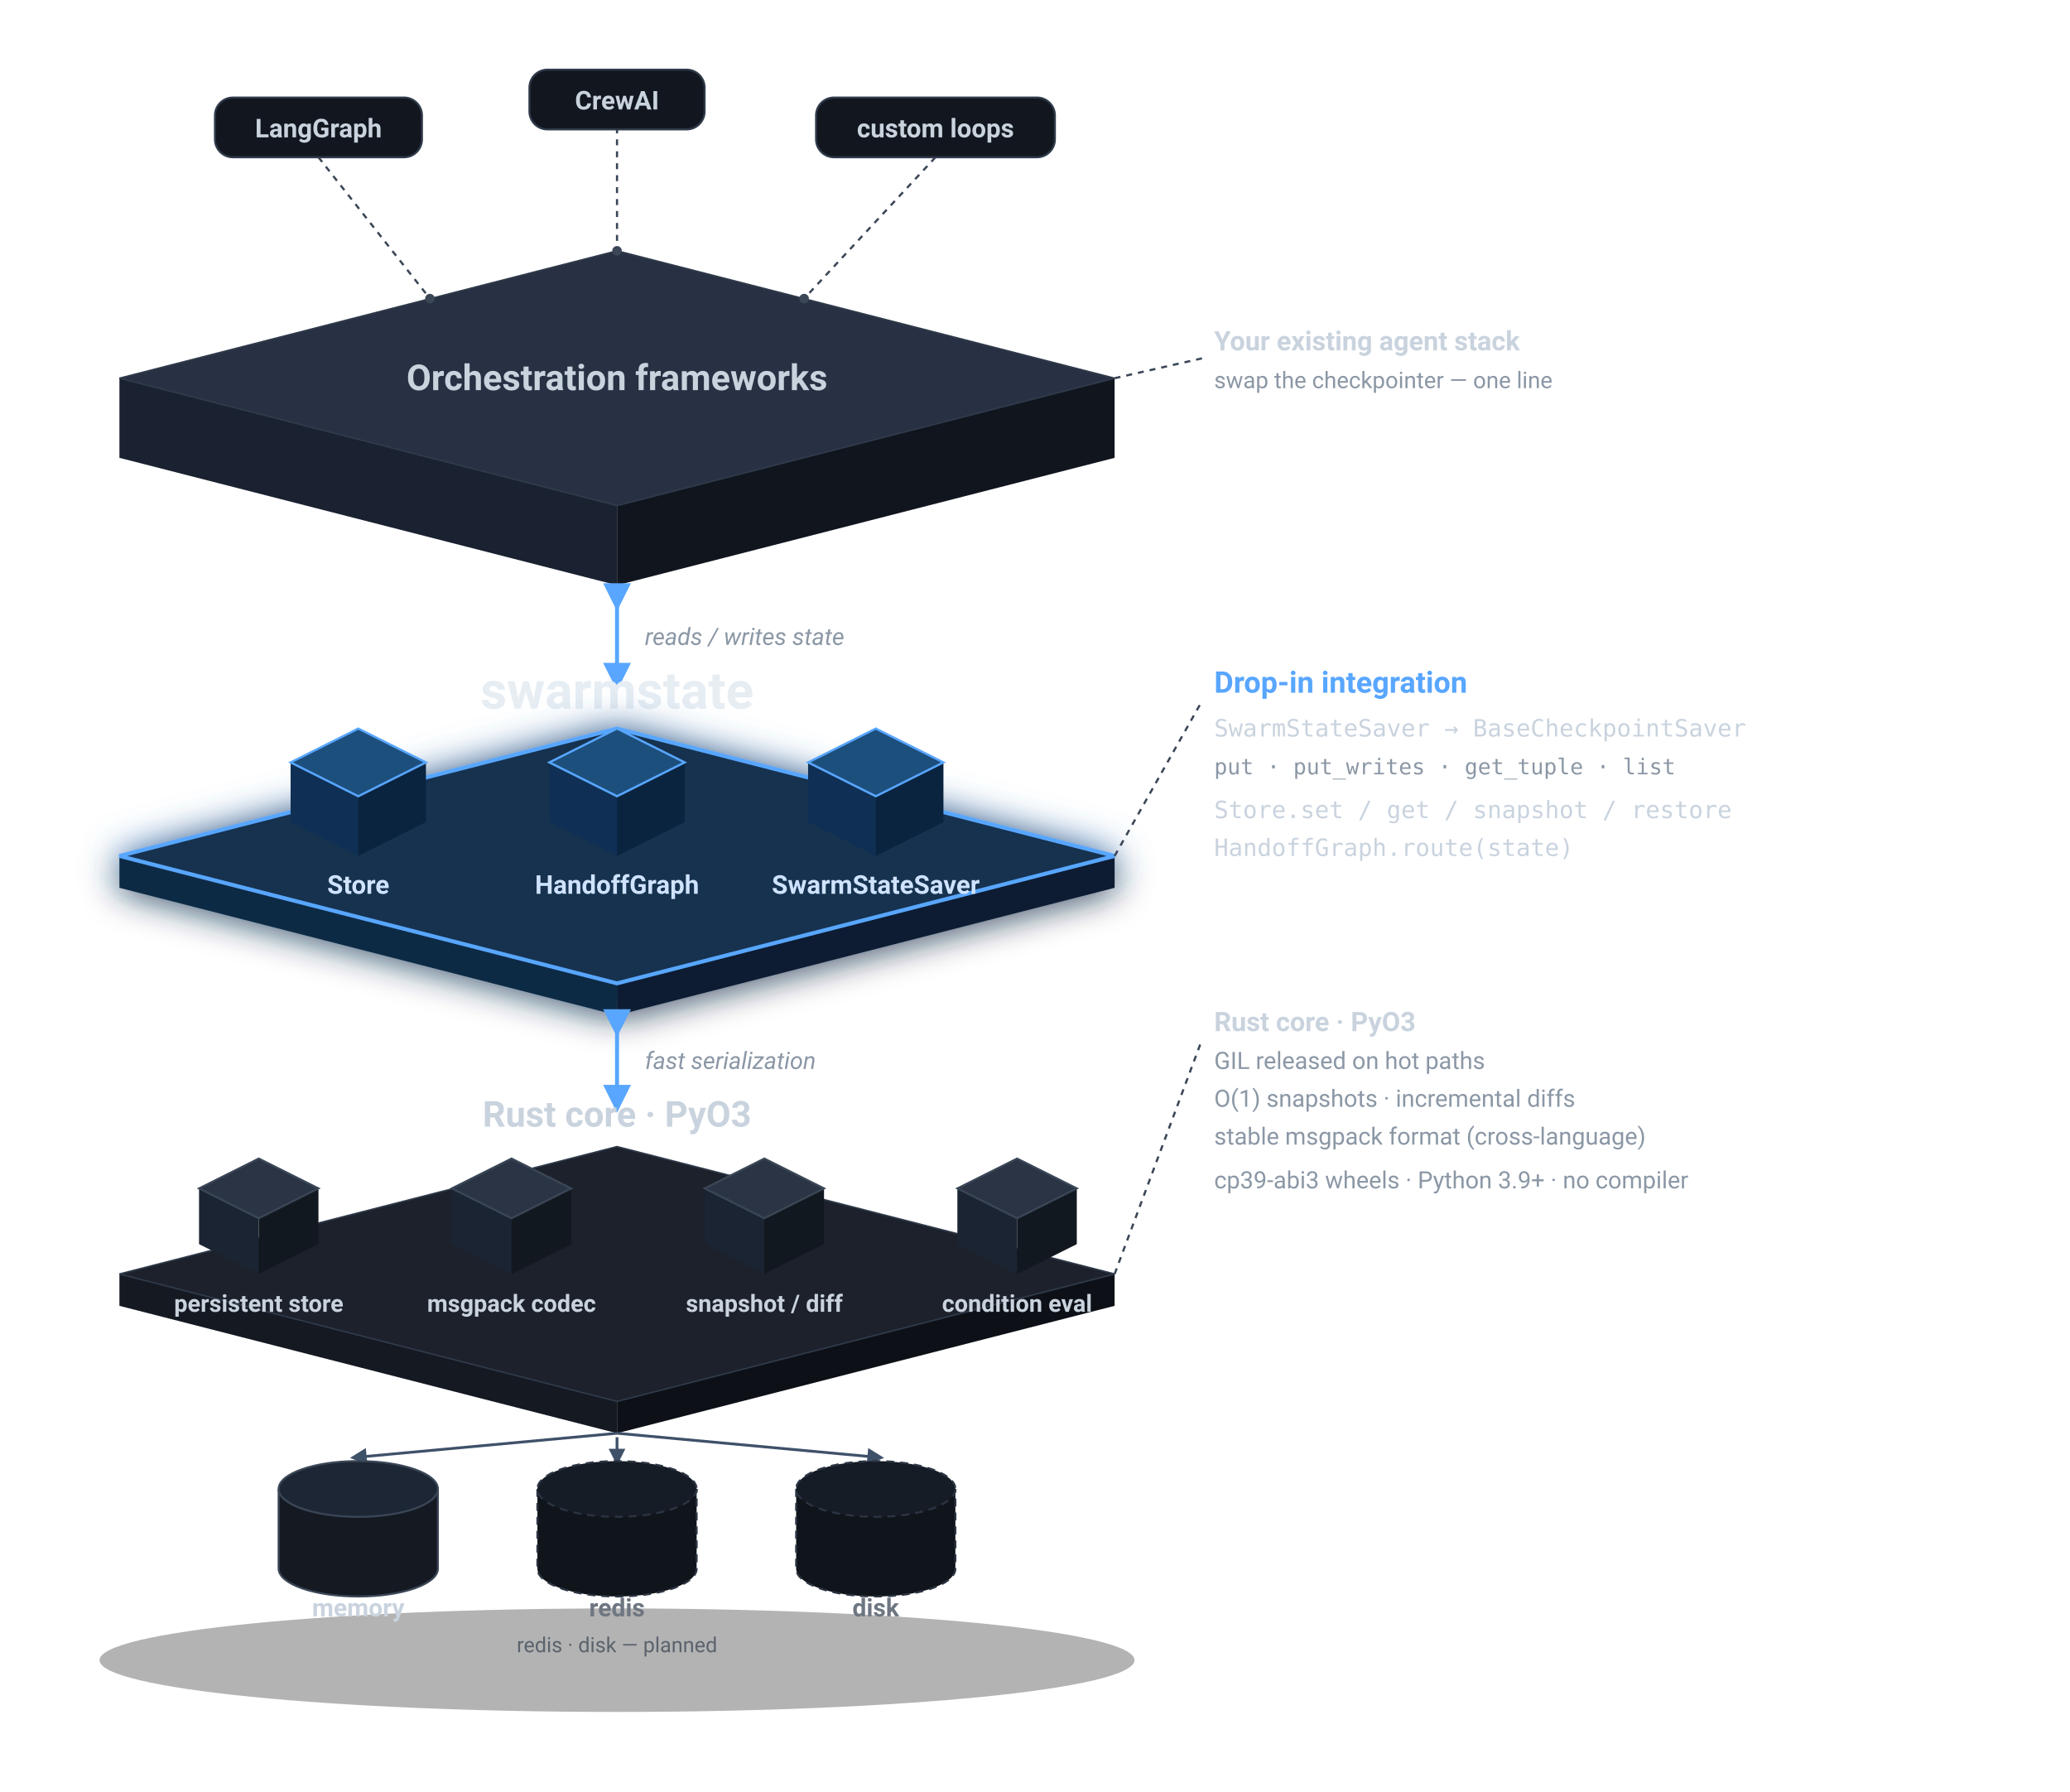
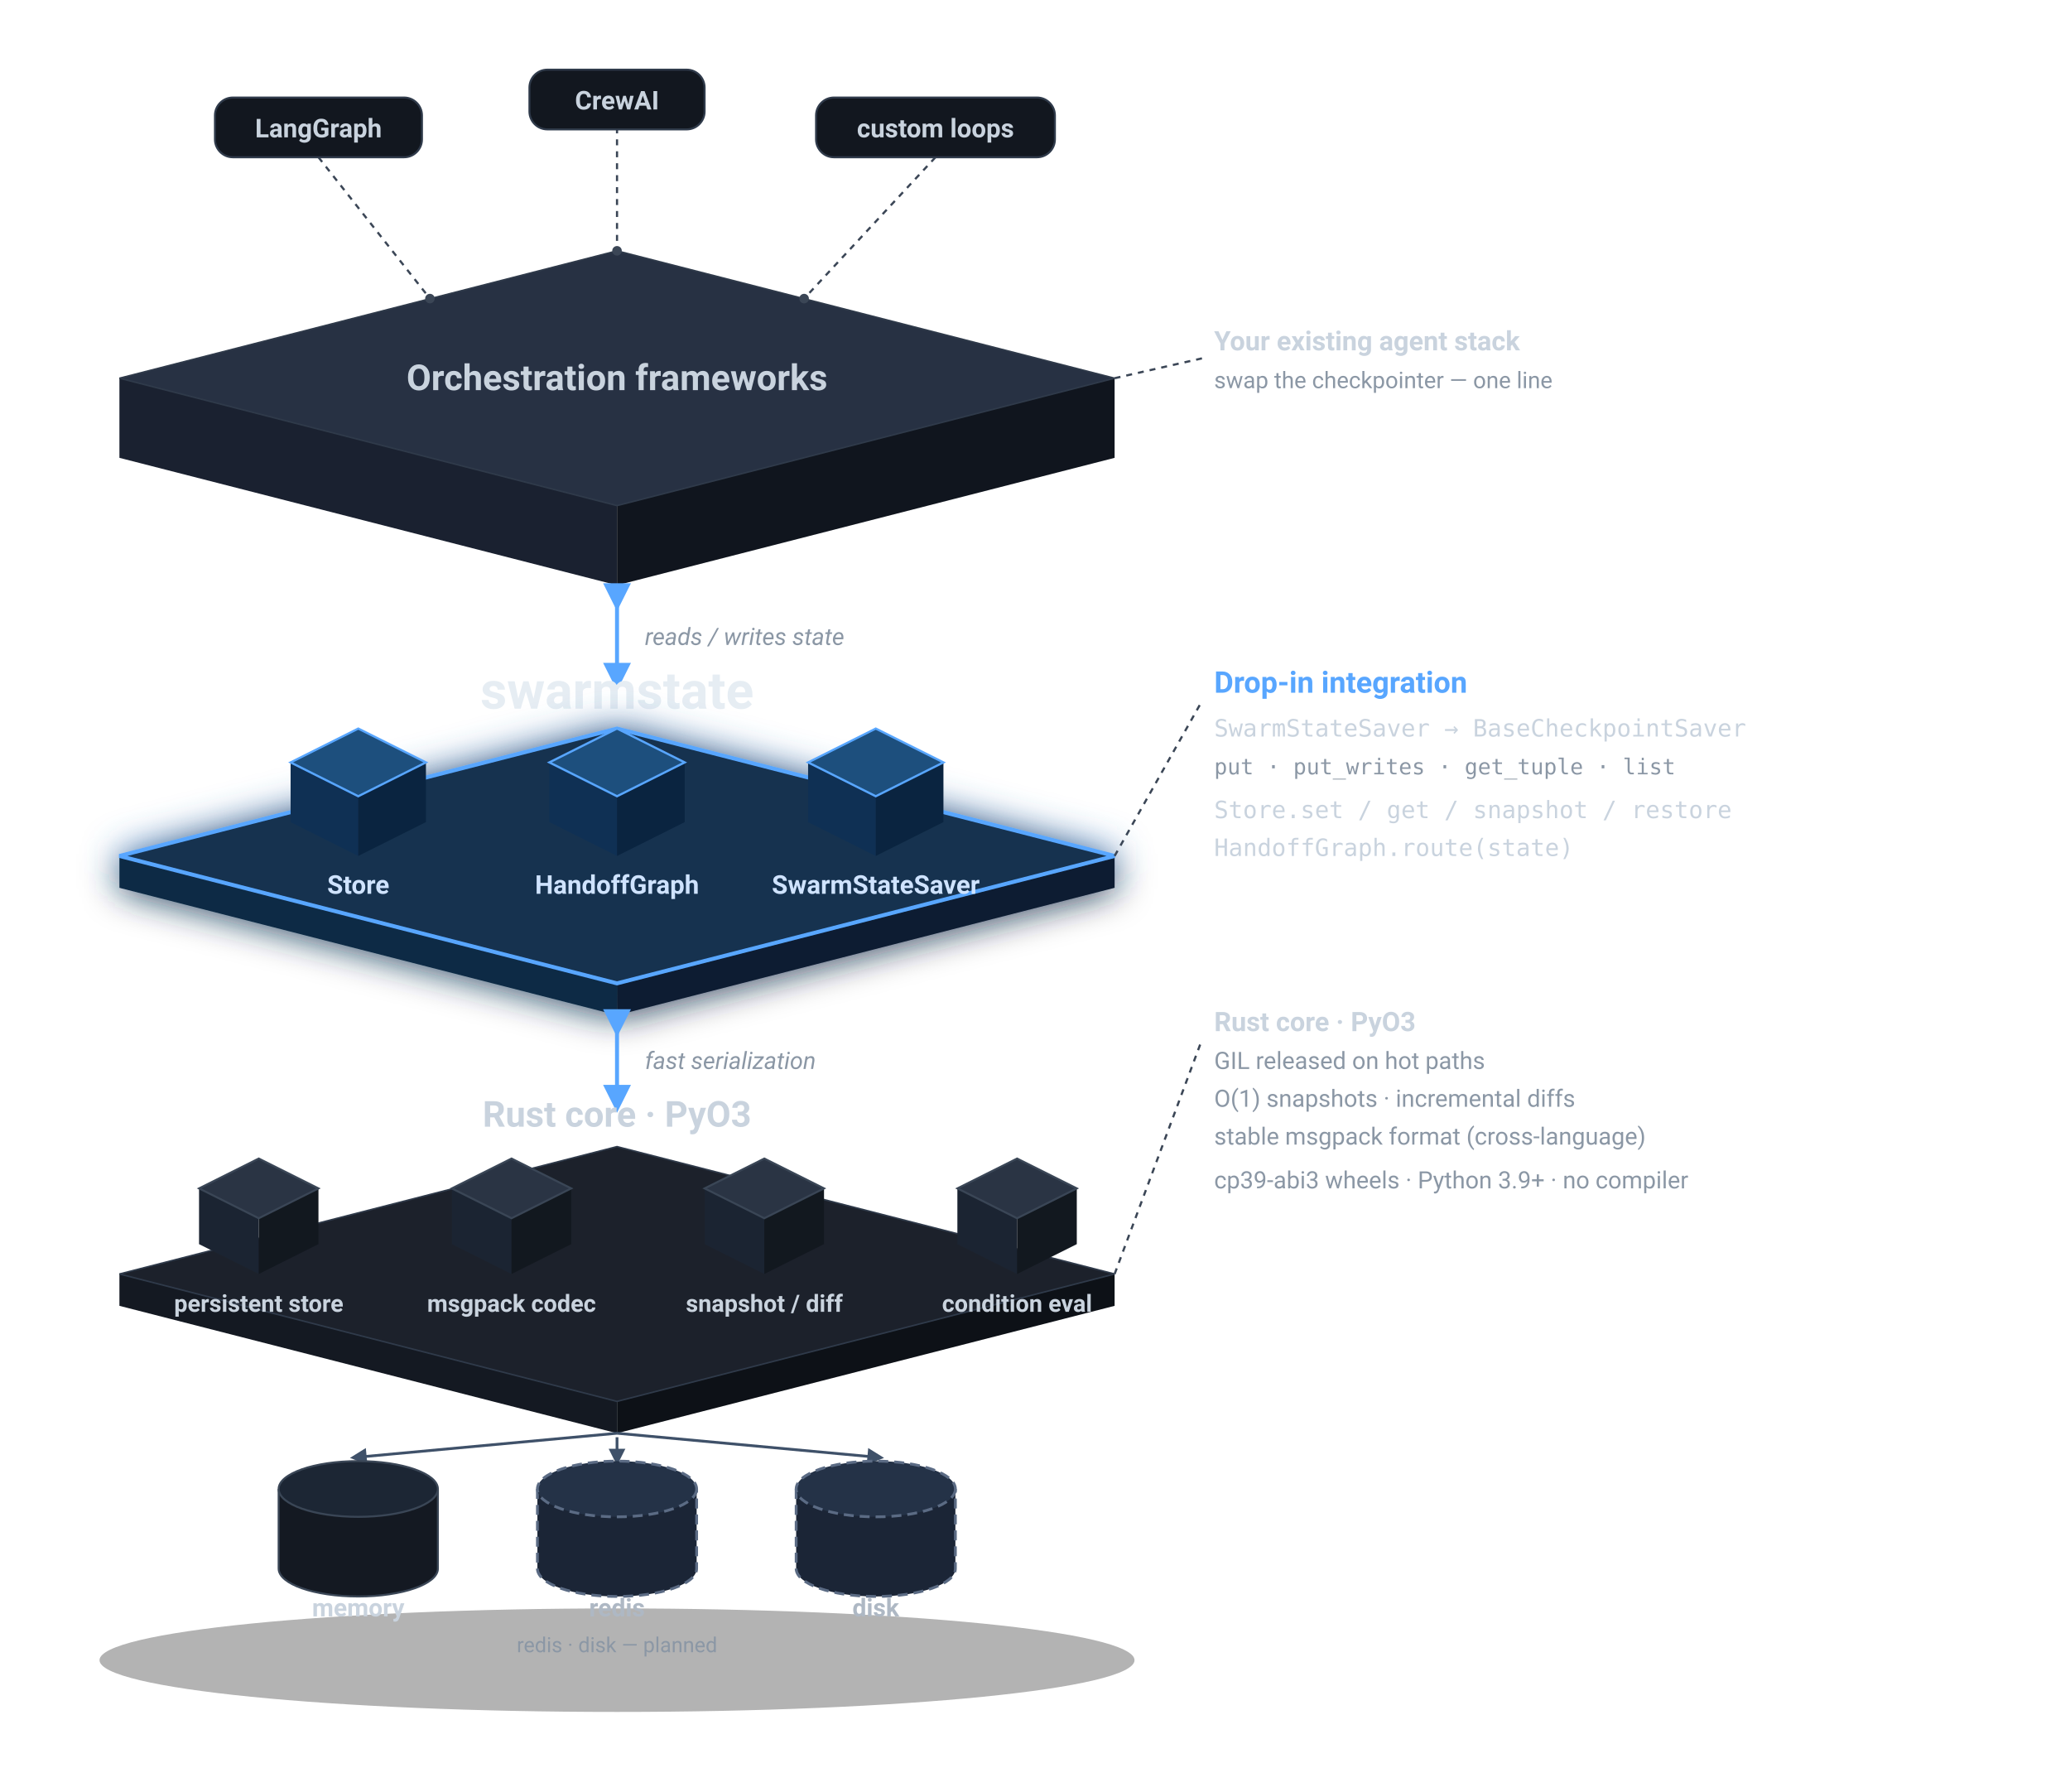
<svg xmlns="http://www.w3.org/2000/svg" viewBox="120 0 1040 900" role="img" aria-label="Isometric architecture. Top: orchestration frameworks (LangGraph, CrewAI, custom loops). Middle: the swarmstate Python API, shown as three isometric component blocks — Store, HandoffGraph and SwarmStateSaver. Bottom: the Rust core as four isometric blocks — persistent store, msgpack codec, snapshot/diff engine and condition evaluator — over isometric memory, redis and disk storage cylinders. Side notes describe the drop-in checkpointer API, GIL-released hot paths, the stable msgpack format and abi3 wheels.">
  <defs>
    <style>
      .lbl  { font-family: -apple-system, BlinkMacSystemFont, "Segoe UI", Roboto, Helvetica, Arial, sans-serif; font-weight: 700; }
      .sub  { font-family: -apple-system, BlinkMacSystemFont, "Segoe UI", Roboto, Helvetica, Arial, sans-serif; font-weight: 400; }
      .conn { font-family: -apple-system, BlinkMacSystemFont, "Segoe UI", Roboto, Helvetica, Arial, sans-serif; font-style: italic; }
      .chip { font-family: -apple-system, BlinkMacSystemFont, "Segoe UI", Roboto, Helvetica, Arial, sans-serif; font-weight: 600; }
      .mono { font-family: "SF Mono", ui-monospace, SFMono-Regular, Menlo, Consolas, monospace; }
      .an   { font-family: -apple-system, BlinkMacSystemFont, "Segoe UI", Roboto, Helvetica, Arial, sans-serif; }
    </style>
    <filter id="glow" x="-40%" y="-40%" width="180%" height="180%">
      <feGaussianBlur stdDeviation="9" result="b" />
      <feMerge>
        <feMergeNode in="b" />
        <feMergeNode in="SourceGraphic" />
      </feMerge>
    </filter>
    <marker id="arrow" markerWidth="9" markerHeight="9" refX="4.5" refY="4.5" orient="auto">
      <path d="M1,1 L8,4.5 L1,8 Z" fill="#58a6ff" />
    </marker>
    <marker id="darrow" markerWidth="8" markerHeight="8" refX="4" refY="4" orient="auto">
      <path d="M1,1 L7,4 L1,7 Z" fill="#3f5169" />
    </marker>
  </defs>
  <ellipse cx="430" cy="834" rx="260" ry="26" fill="#000000" opacity="0.30" />
  <g>
    <polygon points="180,190 430,254 430,294 180,230" fill="#1a2130" />
    <polygon points="430,254 680,190 680,230 430,294" fill="#10151e" />
    <polygon points="430,126 680,190 430,254 180,190" fill="#273143" stroke="#2f3a4a" stroke-width="0.75" />
    <text class="lbl" x="430" y="196" text-anchor="middle" font-size="18" fill="#c9d3de">Orchestration frameworks</text>
  </g>
  <path d="M280,79 L336,150" stroke="#3b4656" stroke-width="1.1" stroke-dasharray="3 3" fill="none" />
  <path d="M430,64 L430,126" stroke="#3b4656" stroke-width="1.1" stroke-dasharray="3 3" fill="none" />
  <path d="M590,79 L524,150" stroke="#3b4656" stroke-width="1.1" stroke-dasharray="3 3" fill="none" />
  <circle cx="336" cy="150" r="2.4" fill="#3b4656" />
  <circle cx="430" cy="126" r="2.4" fill="#3b4656" />
  <circle cx="524" cy="150" r="2.4" fill="#3b4656" />
  <rect x="228" y="49" width="104" height="30" rx="9" fill="#12171f" stroke="#2f3a4a" />
  <text class="chip" x="280" y="69" text-anchor="middle" font-size="13" fill="#c9d3de">LangGraph</text>
  <rect x="386" y="35" width="88" height="30" rx="9" fill="#12171f" stroke="#2f3a4a" />
  <text class="chip" x="430" y="55" text-anchor="middle" font-size="13" fill="#c9d3de">CrewAI</text>
  <rect x="530" y="49" width="120" height="30" rx="9" fill="#12171f" stroke="#2f3a4a" />
  <text class="chip" x="590" y="69" text-anchor="middle" font-size="13" fill="#c9d3de">custom loops</text>
  <line x1="430" y1="300" x2="430" y2="340" stroke="#58a6ff" stroke-width="2" marker-start="url(#arrow)" marker-end="url(#arrow)" />
  <text class="conn" x="444" y="324" font-size="12" fill="#8b97a5">reads / writes state</text>
  <text class="lbl" x="430" y="356" text-anchor="middle" font-size="26" fill="#e6edf3">swarmstate</text>
  <g filter="url(#glow)">
    <polygon points="180,430 430,494 430,510 180,446" fill="#0f2a45" />
    <polygon points="430,494 680,430 680,446 430,510" fill="#0a1d31" />
    <polygon points="430,366 680,430 430,494 180,430" fill="#153350" stroke="#58a6ff" stroke-width="2" />
  </g>
  <polygon points="266,383 300,400 300,430 266,413" fill="#0f3054" />
  <polygon points="300,400 334,383 334,413 300,430" fill="#0a2440" />
  <polygon points="300,366 334,383 300,400 266,383" fill="#1d4f7d" stroke="#58a6ff" stroke-width="1.1" />
  <text class="chip" x="300" y="449" text-anchor="middle" font-size="13" fill="#cfe3ff">Store</text>
  <polygon points="396,383 430,400 430,430 396,413" fill="#0f3054" />
  <polygon points="430,400 464,383 464,413 430,430" fill="#0a2440" />
  <polygon points="430,366 464,383 430,400 396,383" fill="#1d4f7d" stroke="#58a6ff" stroke-width="1.1" />
  <text class="chip" x="430" y="449" text-anchor="middle" font-size="13" fill="#cfe3ff">HandoffGraph</text>
  <polygon points="526,383 560,400 560,430 526,413" fill="#0f3054" />
  <polygon points="560,400 594,383 594,413 560,430" fill="#0a2440" />
  <polygon points="560,366 594,383 560,400 526,383" fill="#1d4f7d" stroke="#58a6ff" stroke-width="1.1" />
  <text class="chip" x="560" y="449" text-anchor="middle" font-size="13" fill="#cfe3ff">SwarmStateSaver</text>
  <line x1="430" y1="514" x2="430" y2="552" stroke="#58a6ff" stroke-width="2" marker-start="url(#arrow)" marker-end="url(#arrow)" />
  <text class="conn" x="444" y="537" font-size="12" fill="#8b97a5">fast serialization</text>
  <text class="lbl" x="430" y="566" text-anchor="middle" font-size="18" fill="#c9d3de">Rust core · PyO3</text>
  <polygon points="180,640 430,704 430,720 180,656" fill="#141922" />
  <polygon points="430,704 680,640 680,656 430,720" fill="#0d1117" />
  <polygon points="430,576 680,640 430,704 180,640" fill="#1c212b" stroke="#2f3a4a" stroke-width="0.75" />
  <polygon points="220,597 250,612 250,640 220,625" fill="#1b2432" />
  <polygon points="250,612 280,597 280,625 250,640" fill="#12181f" />
  <polygon points="250,582 280,597 250,612 220,597" fill="#2a3444" stroke="#3a4656" stroke-width="1" />
  <text class="chip" x="250" y="659" text-anchor="middle" font-size="12" fill="#c9d3de">persistent store</text>
  <polygon points="347,597 377,612 377,640 347,625" fill="#1b2432" />
  <polygon points="377,612 407,597 407,625 377,640" fill="#12181f" />
  <polygon points="377,582 407,597 377,612 347,597" fill="#2a3444" stroke="#3a4656" stroke-width="1" />
  <text class="chip" x="377" y="659" text-anchor="middle" font-size="12" fill="#c9d3de">msgpack codec</text>
  <polygon points="474,597 504,612 504,640 474,625" fill="#1b2432" />
  <polygon points="504,612 534,597 534,625 504,640" fill="#12181f" />
  <polygon points="504,582 534,597 504,612 474,597" fill="#2a3444" stroke="#3a4656" stroke-width="1" />
  <text class="chip" x="504" y="659" text-anchor="middle" font-size="12" fill="#c9d3de">snapshot / diff</text>
  <polygon points="601,597 631,612 631,640 601,625" fill="#1b2432" />
  <polygon points="631,612 661,597 661,625 631,640" fill="#12181f" />
  <polygon points="631,582 661,597 631,612 601,597" fill="#2a3444" stroke="#3a4656" stroke-width="1" />
  <text class="chip" x="631" y="659" text-anchor="middle" font-size="12" fill="#c9d3de">condition eval</text>
  <line x1="430" y1="720" x2="300" y2="732" stroke="#3f5169" stroke-width="1.4" marker-end="url(#darrow)" />
  <line x1="430" y1="722" x2="430" y2="732" stroke="#3f5169" stroke-width="1.4" marker-end="url(#darrow)" />
  <line x1="430" y1="720" x2="560" y2="732" stroke="#3f5169" stroke-width="1.4" marker-end="url(#darrow)" />
  <path d="M260,748 V788 A40,14 0 0 0 340,788 V748" fill="#141922" stroke="#3a4656" stroke-width="1" />
  <ellipse cx="300" cy="748" rx="40" ry="14" fill="#1c2634" stroke="#3a4656" stroke-width="1" />
  <text class="chip" x="300" y="812" text-anchor="middle" font-size="12.5" fill="#c9d3de">memory</text>
-   <path d="M390,748 V788 A40,14 0 0 0 470,788 V748" fill="#10141b" stroke="#2b3442" stroke-width="1" stroke-dasharray="4 3" />
-   <ellipse cx="430" cy="748" rx="40" ry="14" fill="#161c26" stroke="#2b3442" stroke-width="1" stroke-dasharray="4 3" />
-   <text class="chip" x="430" y="812" text-anchor="middle" font-size="12.5" fill="#6e7681">redis</text>
-   <path d="M520,748 V788 A40,14 0 0 0 600,788 V748" fill="#10141b" stroke="#2b3442" stroke-width="1" stroke-dasharray="4 3" />
-   <ellipse cx="560" cy="748" rx="40" ry="14" fill="#161c26" stroke="#2b3442" stroke-width="1" stroke-dasharray="4 3" />
-   <text class="chip" x="560" y="812" text-anchor="middle" font-size="12.5" fill="#6e7681">disk</text>
-   <text class="an" x="430" y="830" text-anchor="middle" font-size="10.5" fill="#5b636d">redis · disk — planned</text>
+   <path d="M390,748 V788 A40,14 0 0 0 470,788 V748" fill="#1b2536" stroke="#5b6b84" stroke-width="1.4" stroke-dasharray="5 3" />
+   <ellipse cx="430" cy="748" rx="40" ry="14" fill="#243247" stroke="#5b6b84" stroke-width="1.4" stroke-dasharray="5 3" />
+   <text class="chip" x="430" y="812" text-anchor="middle" font-size="12.5" fill="#aeb8c4">redis</text>
+   <path d="M520,748 V788 A40,14 0 0 0 600,788 V748" fill="#1b2536" stroke="#5b6b84" stroke-width="1.4" stroke-dasharray="5 3" />
+   <ellipse cx="560" cy="748" rx="40" ry="14" fill="#243247" stroke="#5b6b84" stroke-width="1.4" stroke-dasharray="5 3" />
+   <text class="chip" x="560" y="812" text-anchor="middle" font-size="12.5" fill="#aeb8c4">disk</text>
+   <text class="an" x="430" y="830" text-anchor="middle" font-size="10.5" fill="#8b97a5">redis · disk — planned</text>
  <g>
    <path d="M680,190 L724,180" stroke="#3b4656" stroke-width="1.1" stroke-dasharray="3 3" fill="none" />
    <path d="M680,430 L724,352" stroke="#3b4656" stroke-width="1.1" stroke-dasharray="3 3" fill="none" />
    <path d="M680,640 L724,522" stroke="#3b4656" stroke-width="1.1" stroke-dasharray="3 3" fill="none" />
    <text class="lbl" x="730" y="176" font-size="13.5" fill="#c9d3de">Your existing agent stack</text>
    <text class="an" x="730" y="195" font-size="11.5" fill="#8b97a5">swap the checkpointer — one line</text>
    <text class="lbl" x="730" y="348" font-size="15" fill="#58a6ff">Drop-in integration</text>
    <text class="mono" x="730" y="370" font-size="12" fill="#c9d3de">SwarmStateSaver → BaseCheckpointSaver</text>
    <text class="mono" x="730" y="389" font-size="11" fill="#8b97a5">put · put_writes · get_tuple · list</text>
    <text class="mono" x="730" y="411" font-size="12" fill="#c9d3de">Store.set / get / snapshot / restore</text>
    <text class="mono" x="730" y="430" font-size="12" fill="#c9d3de">HandoffGraph.route(state)</text>
    <text class="lbl" x="730" y="518" font-size="13.5" fill="#c9d3de">Rust core · PyO3</text>
    <text class="an" x="730" y="537" font-size="12" fill="#8b97a5">GIL released on hot paths</text>
    <text class="an" x="730" y="556" font-size="12" fill="#8b97a5">O(1) snapshots · incremental diffs</text>
    <text class="an" x="730" y="575" font-size="12" fill="#8b97a5">stable msgpack format (cross-language)</text>
    <text class="an" x="730" y="597" font-size="12" fill="#8b97a5">cp39-abi3 wheels · Python 3.9+ · no compiler</text>
  </g>
</svg>
